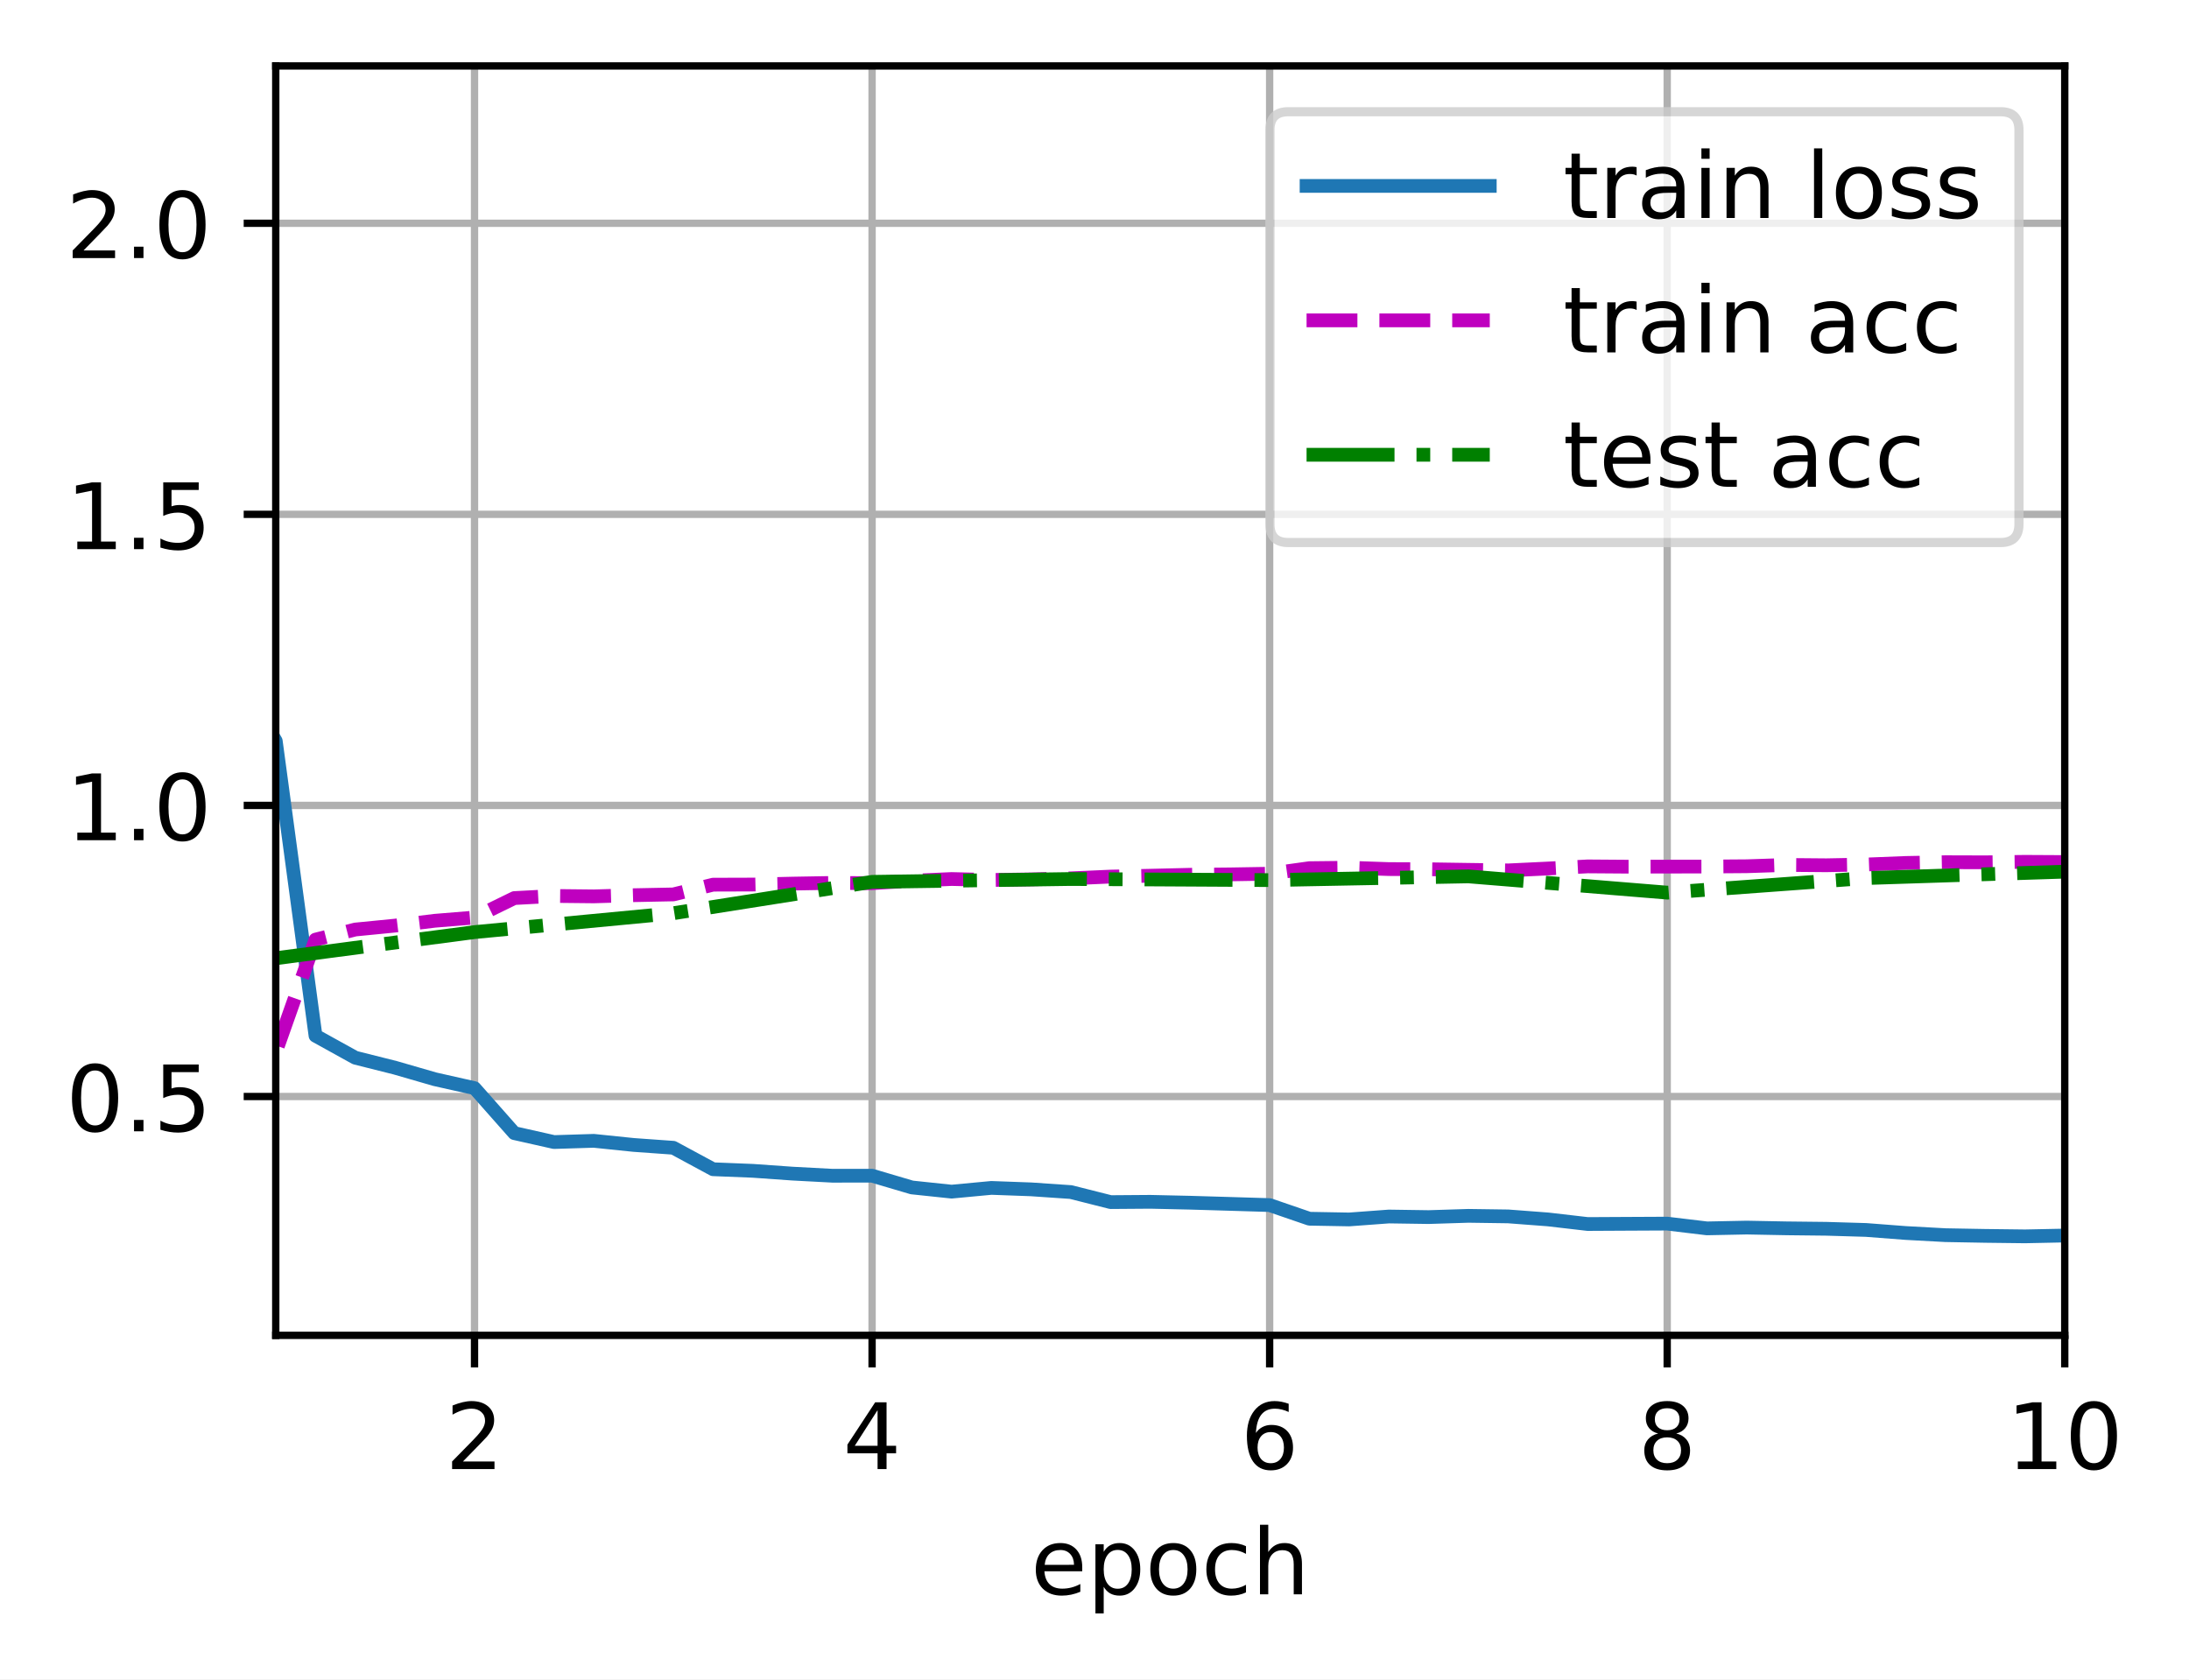
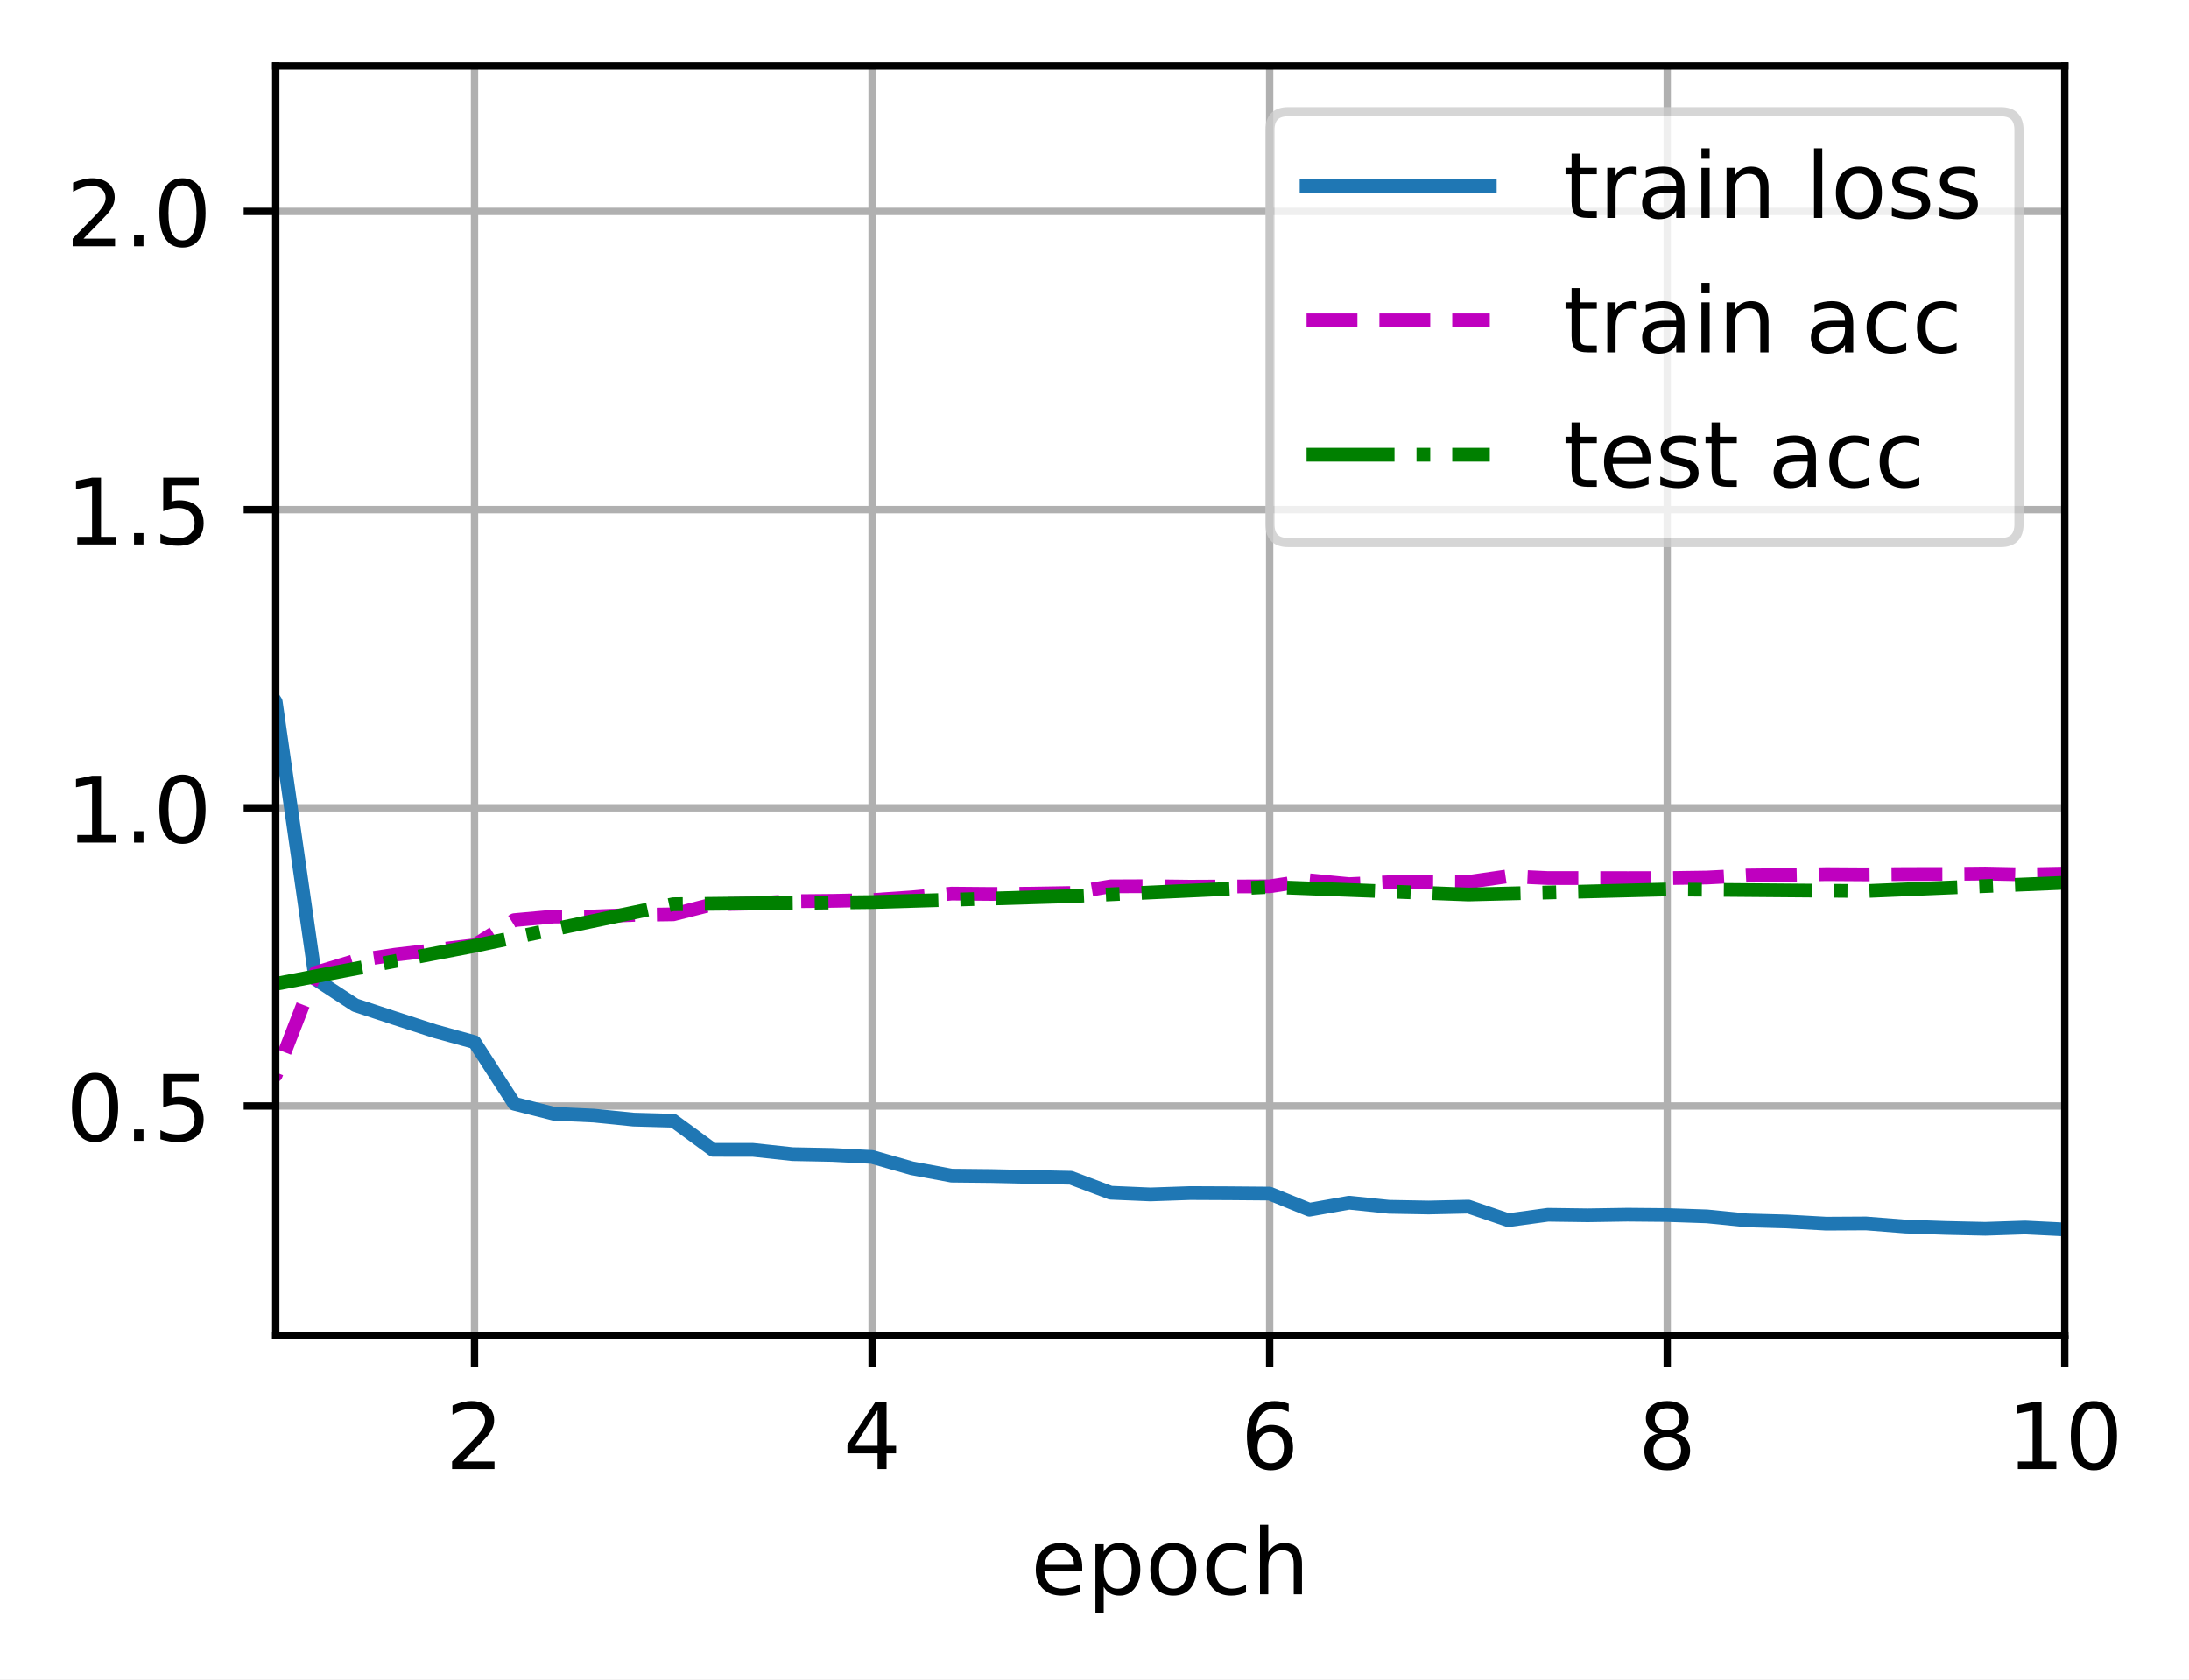
<svg xmlns="http://www.w3.org/2000/svg" xmlns:xlink="http://www.w3.org/1999/xlink" width="238.966pt" height="183.356pt" viewBox="0 0 238.966 183.356" version="1.1">
  <defs>
    <style type="text/css">*{stroke-linejoin: round; stroke-linecap: butt}</style>
  </defs>
  <g id="figure_1">
    <g id="patch_1">
      <path d="M 0 183.356  L 238.966 183.356  L 238.966 0  L 0 0  z " style="fill: #ffffff" />
    </g>
    <g id="axes_1">
      <g id="patch_2">
        <path d="M 30.103 145.8  L 225.403 145.8  L 225.403 7.2  L 30.103 7.2  z " style="fill: #ffffff" />
      </g>
      <g id="matplotlib.axis_1">
        <g id="xtick_1">
          <g id="line2d_1">
-             <path d="M 51.803 145.8  L 51.803 7.2  " clip-path="url(#p5b9b70cd6e)" style="fill: none; stroke: #b0b0b0; stroke-width: 0.8; stroke-linecap: square" />
+             <path d="M 51.803 145.8  L 51.803 7.2  " clip-path="url(#p5461a4ba60)" style="fill: none; stroke: #b0b0b0; stroke-width: 0.8; stroke-linecap: square" />
          </g>
          <g id="line2d_2">
            <defs>
-               <path id="m769d5640b9" d="M 0 0  L 0 3.5  " style="stroke: #000000; stroke-width: 0.8" />
-             </defs>
-             <g>
-               <use xlink:href="#m769d5640b9" x="51.803" y="145.8" style="stroke: #000000; stroke-width: 0.8" />
+               <path id="ma9d8665e81" d="M 0 0  L 0 3.5  " style="stroke: #000000; stroke-width: 0.8" />
+             </defs>
+             <g>
+               <use xlink:href="#ma9d8665e81" x="51.803" y="145.8" style="stroke: #000000; stroke-width: 0.8" />
            </g>
          </g>
          <g id="text_1">
            <g transform="translate(48.62188 160.3984) scale(0.1 -0.1)">
              <defs>
                <path id="DejaVuSans-32" d="M 1228 531  L 3431 531  L 3431 0  L 469 0  L 469 531  Q 828 903 1448 1529  Q 2069 2156 2228 2338  Q 2531 2678 2651 2914  Q 2772 3150 2772 3378  Q 2772 3750 2511 3984  Q 2250 4219 1831 4219  Q 1534 4219 1204 4116  Q 875 4013 500 3803  L 500 4441  Q 881 4594 1212 4672  Q 1544 4750 1819 4750  Q 2544 4750 2975 4387  Q 3406 4025 3406 3419  Q 3406 3131 3298 2873  Q 3191 2616 2906 2266  Q 2828 2175 2409 1742  Q 1991 1309 1228 531  z " transform="scale(0.015625)" />
              </defs>
              <use xlink:href="#DejaVuSans-32" />
            </g>
          </g>
        </g>
        <g id="xtick_2">
          <g id="line2d_3">
-             <path d="M 95.203 145.8  L 95.203 7.2  " clip-path="url(#p5b9b70cd6e)" style="fill: none; stroke: #b0b0b0; stroke-width: 0.8; stroke-linecap: square" />
+             <path d="M 95.203 145.8  L 95.203 7.2  " clip-path="url(#p5461a4ba60)" style="fill: none; stroke: #b0b0b0; stroke-width: 0.8; stroke-linecap: square" />
          </g>
          <g id="line2d_4">
            <g>
-               <use xlink:href="#m769d5640b9" x="95.203" y="145.8" style="stroke: #000000; stroke-width: 0.8" />
+               <use xlink:href="#ma9d8665e81" x="95.203" y="145.8" style="stroke: #000000; stroke-width: 0.8" />
            </g>
          </g>
          <g id="text_2">
            <g transform="translate(92.02187 160.3984) scale(0.1 -0.1)">
              <defs>
                <path id="DejaVuSans-34" d="M 2419 4116  L 825 1625  L 2419 1625  L 2419 4116  z M 2253 4666  L 3047 4666  L 3047 1625  L 3713 1625  L 3713 1100  L 3047 1100  L 3047 0  L 2419 0  L 2419 1100  L 313 1100  L 313 1709  L 2253 4666  z " transform="scale(0.015625)" />
              </defs>
              <use xlink:href="#DejaVuSans-34" />
            </g>
          </g>
        </g>
        <g id="xtick_3">
          <g id="line2d_5">
-             <path d="M 138.603 145.8  L 138.603 7.2  " clip-path="url(#p5b9b70cd6e)" style="fill: none; stroke: #b0b0b0; stroke-width: 0.8; stroke-linecap: square" />
+             <path d="M 138.603 145.8  L 138.603 7.2  " clip-path="url(#p5461a4ba60)" style="fill: none; stroke: #b0b0b0; stroke-width: 0.8; stroke-linecap: square" />
          </g>
          <g id="line2d_6">
            <g>
-               <use xlink:href="#m769d5640b9" x="138.603" y="145.8" style="stroke: #000000; stroke-width: 0.8" />
+               <use xlink:href="#ma9d8665e81" x="138.603" y="145.8" style="stroke: #000000; stroke-width: 0.8" />
            </g>
          </g>
          <g id="text_3">
            <g transform="translate(135.4219 160.3984) scale(0.1 -0.1)">
              <defs>
                <path id="DejaVuSans-36" d="M 2113 2584  Q 1688 2584 1439 2293  Q 1191 2003 1191 1497  Q 1191 994 1439 701  Q 1688 409 2113 409  Q 2538 409 2786 701  Q 3034 994 3034 1497  Q 3034 2003 2786 2293  Q 2538 2584 2113 2584  z M 3366 4563  L 3366 3988  Q 3128 4100 2886 4159  Q 2644 4219 2406 4219  Q 1781 4219 1451 3797  Q 1122 3375 1075 2522  Q 1259 2794 1537 2939  Q 1816 3084 2150 3084  Q 2853 3084 3261 2657  Q 3669 2231 3669 1497  Q 3669 778 3244 343  Q 2819 -91 2113 -91  Q 1303 -91 875 529  Q 447 1150 447 2328  Q 447 3434 972 4092  Q 1497 4750 2381 4750  Q 2619 4750 2861 4703  Q 3103 4656 3366 4563  z " transform="scale(0.015625)" />
              </defs>
              <use xlink:href="#DejaVuSans-36" />
            </g>
          </g>
        </g>
        <g id="xtick_4">
          <g id="line2d_7">
-             <path d="M 182.003 145.8  L 182.003 7.2  " clip-path="url(#p5b9b70cd6e)" style="fill: none; stroke: #b0b0b0; stroke-width: 0.8; stroke-linecap: square" />
+             <path d="M 182.003 145.8  L 182.003 7.2  " clip-path="url(#p5461a4ba60)" style="fill: none; stroke: #b0b0b0; stroke-width: 0.8; stroke-linecap: square" />
          </g>
          <g id="line2d_8">
            <g>
-               <use xlink:href="#m769d5640b9" x="182.003" y="145.8" style="stroke: #000000; stroke-width: 0.8" />
+               <use xlink:href="#ma9d8665e81" x="182.003" y="145.8" style="stroke: #000000; stroke-width: 0.8" />
            </g>
          </g>
          <g id="text_4">
            <g transform="translate(178.8219 160.3984) scale(0.1 -0.1)">
              <defs>
                <path id="DejaVuSans-38" d="M 2034 2216  Q 1584 2216 1326 1975  Q 1069 1734 1069 1313  Q 1069 891 1326 650  Q 1584 409 2034 409  Q 2484 409 2743 651  Q 3003 894 3003 1313  Q 3003 1734 2745 1975  Q 2488 2216 2034 2216  z M 1403 2484  Q 997 2584 770 2862  Q 544 3141 544 3541  Q 544 4100 942 4425  Q 1341 4750 2034 4750  Q 2731 4750 3128 4425  Q 3525 4100 3525 3541  Q 3525 3141 3298 2862  Q 3072 2584 2669 2484  Q 3125 2378 3379 2068  Q 3634 1759 3634 1313  Q 3634 634 3220 271  Q 2806 -91 2034 -91  Q 1263 -91 848 271  Q 434 634 434 1313  Q 434 1759 690 2068  Q 947 2378 1403 2484  z M 1172 3481  Q 1172 3119 1398 2916  Q 1625 2713 2034 2713  Q 2441 2713 2670 2916  Q 2900 3119 2900 3481  Q 2900 3844 2670 4047  Q 2441 4250 2034 4250  Q 1625 4250 1398 4047  Q 1172 3844 1172 3481  z " transform="scale(0.015625)" />
              </defs>
              <use xlink:href="#DejaVuSans-38" />
            </g>
          </g>
        </g>
        <g id="xtick_5">
          <g id="line2d_9">
-             <path d="M 225.403 145.8  L 225.403 7.2  " clip-path="url(#p5b9b70cd6e)" style="fill: none; stroke: #b0b0b0; stroke-width: 0.8; stroke-linecap: square" />
+             <path d="M 225.403 145.8  L 225.403 7.2  " clip-path="url(#p5461a4ba60)" style="fill: none; stroke: #b0b0b0; stroke-width: 0.8; stroke-linecap: square" />
          </g>
          <g id="line2d_10">
            <g>
-               <use xlink:href="#m769d5640b9" x="225.403" y="145.8" style="stroke: #000000; stroke-width: 0.8" />
+               <use xlink:href="#ma9d8665e81" x="225.403" y="145.8" style="stroke: #000000; stroke-width: 0.8" />
            </g>
          </g>
          <g id="text_5">
            <g transform="translate(219.0406 160.3984) scale(0.1 -0.1)">
              <defs>
                <path id="DejaVuSans-31" d="M 794 531  L 1825 531  L 1825 4091  L 703 3866  L 703 4441  L 1819 4666  L 2450 4666  L 2450 531  L 3481 531  L 3481 0  L 794 0  L 794 531  z " transform="scale(0.015625)" />
                <path id="DejaVuSans-30" d="M 2034 4250  Q 1547 4250 1301 3770  Q 1056 3291 1056 2328  Q 1056 1369 1301 889  Q 1547 409 2034 409  Q 2525 409 2770 889  Q 3016 1369 3016 2328  Q 3016 3291 2770 3770  Q 2525 4250 2034 4250  z M 2034 4750  Q 2819 4750 3233 4129  Q 3647 3509 3647 2328  Q 3647 1150 3233 529  Q 2819 -91 2034 -91  Q 1250 -91 836 529  Q 422 1150 422 2328  Q 422 3509 836 4129  Q 1250 4750 2034 4750  z " transform="scale(0.015625)" />
              </defs>
              <use xlink:href="#DejaVuSans-31" />
              <use xlink:href="#DejaVuSans-30" x="63.623" />
            </g>
          </g>
        </g>
        <g id="text_6">
          <g transform="translate(112.525 174.0766) scale(0.1 -0.1)">
            <defs>
              <path id="DejaVuSans-65" d="M 3597 1894  L 3597 1613  L 953 1613  Q 991 1019 1311 708  Q 1631 397 2203 397  Q 2534 397 2845 478  Q 3156 559 3463 722  L 3463 178  Q 3153 47 2828 -22  Q 2503 -91 2169 -91  Q 1331 -91 842 396  Q 353 884 353 1716  Q 353 2575 817 3079  Q 1281 3584 2069 3584  Q 2775 3584 3186 3129  Q 3597 2675 3597 1894  z M 3022 2063  Q 3016 2534 2758 2815  Q 2500 3097 2075 3097  Q 1594 3097 1305 2825  Q 1016 2553 972 2059  L 3022 2063  z " transform="scale(0.015625)" />
              <path id="DejaVuSans-70" d="M 1159 525  L 1159 -1331  L 581 -1331  L 581 3500  L 1159 3500  L 1159 2969  Q 1341 3281 1617 3432  Q 1894 3584 2278 3584  Q 2916 3584 3314 3078  Q 3713 2572 3713 1747  Q 3713 922 3314 415  Q 2916 -91 2278 -91  Q 1894 -91 1617 61  Q 1341 213 1159 525  z M 3116 1747  Q 3116 2381 2855 2742  Q 2594 3103 2138 3103  Q 1681 3103 1420 2742  Q 1159 2381 1159 1747  Q 1159 1113 1420 752  Q 1681 391 2138 391  Q 2594 391 2855 752  Q 3116 1113 3116 1747  z " transform="scale(0.015625)" />
              <path id="DejaVuSans-6f" d="M 1959 3097  Q 1497 3097 1228 2736  Q 959 2375 959 1747  Q 959 1119 1226 758  Q 1494 397 1959 397  Q 2419 397 2687 759  Q 2956 1122 2956 1747  Q 2956 2369 2687 2733  Q 2419 3097 1959 3097  z M 1959 3584  Q 2709 3584 3137 3096  Q 3566 2609 3566 1747  Q 3566 888 3137 398  Q 2709 -91 1959 -91  Q 1206 -91 779 398  Q 353 888 353 1747  Q 353 2609 779 3096  Q 1206 3584 1959 3584  z " transform="scale(0.015625)" />
              <path id="DejaVuSans-63" d="M 3122 3366  L 3122 2828  Q 2878 2963 2633 3030  Q 2388 3097 2138 3097  Q 1578 3097 1268 2742  Q 959 2388 959 1747  Q 959 1106 1268 751  Q 1578 397 2138 397  Q 2388 397 2633 464  Q 2878 531 3122 666  L 3122 134  Q 2881 22 2623 -34  Q 2366 -91 2075 -91  Q 1284 -91 818 406  Q 353 903 353 1747  Q 353 2603 823 3093  Q 1294 3584 2113 3584  Q 2378 3584 2631 3529  Q 2884 3475 3122 3366  z " transform="scale(0.015625)" />
              <path id="DejaVuSans-68" d="M 3513 2113  L 3513 0  L 2938 0  L 2938 2094  Q 2938 2591 2744 2837  Q 2550 3084 2163 3084  Q 1697 3084 1428 2787  Q 1159 2491 1159 1978  L 1159 0  L 581 0  L 581 4863  L 1159 4863  L 1159 2956  Q 1366 3272 1645 3428  Q 1925 3584 2291 3584  Q 2894 3584 3203 3211  Q 3513 2838 3513 2113  z " transform="scale(0.015625)" />
            </defs>
            <use xlink:href="#DejaVuSans-65" />
            <use xlink:href="#DejaVuSans-70" x="61.523" />
            <use xlink:href="#DejaVuSans-6f" x="125" />
            <use xlink:href="#DejaVuSans-63" x="186.182" />
            <use xlink:href="#DejaVuSans-68" x="241.162" />
          </g>
        </g>
      </g>
      <g id="matplotlib.axis_2">
        <g id="ytick_1">
          <g id="line2d_11">
-             <path d="M 30.103 119.721  L 225.403 119.721  " clip-path="url(#p5b9b70cd6e)" style="fill: none; stroke: #b0b0b0; stroke-width: 0.8; stroke-linecap: square" />
+             <path d="M 30.103 120.759  L 225.403 120.759  " clip-path="url(#p5461a4ba60)" style="fill: none; stroke: #b0b0b0; stroke-width: 0.8; stroke-linecap: square" />
          </g>
          <g id="line2d_12">
            <defs>
-               <path id="mc831061b95" d="M 0 0  L -3.5 0  " style="stroke: #000000; stroke-width: 0.8" />
-             </defs>
-             <g>
-               <use xlink:href="#mc831061b95" x="30.103" y="119.721" style="stroke: #000000; stroke-width: 0.8" />
+               <path id="m865ef71622" d="M 0 0  L -3.5 0  " style="stroke: #000000; stroke-width: 0.8" />
+             </defs>
+             <g>
+               <use xlink:href="#m865ef71622" x="30.103" y="120.759" style="stroke: #000000; stroke-width: 0.8" />
            </g>
          </g>
          <g id="text_7">
-             <g transform="translate(7.2 123.5203) scale(0.1 -0.1)">
+             <g transform="translate(7.2 124.5582) scale(0.1 -0.1)">
              <defs>
                <path id="DejaVuSans-2e" d="M 684 794  L 1344 794  L 1344 0  L 684 0  L 684 794  z " transform="scale(0.015625)" />
                <path id="DejaVuSans-35" d="M 691 4666  L 3169 4666  L 3169 4134  L 1269 4134  L 1269 2991  Q 1406 3038 1543 3061  Q 1681 3084 1819 3084  Q 2600 3084 3056 2656  Q 3513 2228 3513 1497  Q 3513 744 3044 326  Q 2575 -91 1722 -91  Q 1428 -91 1123 -41  Q 819 9 494 109  L 494 744  Q 775 591 1075 516  Q 1375 441 1709 441  Q 2250 441 2565 725  Q 2881 1009 2881 1497  Q 2881 1984 2565 2268  Q 2250 2553 1709 2553  Q 1456 2553 1204 2497  Q 953 2441 691 2322  L 691 4666  z " transform="scale(0.015625)" />
              </defs>
              <use xlink:href="#DejaVuSans-30" />
              <use xlink:href="#DejaVuSans-2e" x="63.623" />
              <use xlink:href="#DejaVuSans-35" x="95.41" />
            </g>
          </g>
        </g>
        <g id="ytick_2">
          <g id="line2d_13">
-             <path d="M 30.103 87.94  L 225.403 87.94  " clip-path="url(#p5b9b70cd6e)" style="fill: none; stroke: #b0b0b0; stroke-width: 0.8; stroke-linecap: square" />
+             <path d="M 30.103 88.202  L 225.403 88.202  " clip-path="url(#p5461a4ba60)" style="fill: none; stroke: #b0b0b0; stroke-width: 0.8; stroke-linecap: square" />
          </g>
          <g id="line2d_14">
            <g>
-               <use xlink:href="#mc831061b95" x="30.103" y="87.94" style="stroke: #000000; stroke-width: 0.8" />
+               <use xlink:href="#m865ef71622" x="30.103" y="88.202" style="stroke: #000000; stroke-width: 0.8" />
            </g>
          </g>
          <g id="text_8">
-             <g transform="translate(7.2 91.73879) scale(0.1 -0.1)">
+             <g transform="translate(7.2 92.00083) scale(0.1 -0.1)">
              <use xlink:href="#DejaVuSans-31" />
              <use xlink:href="#DejaVuSans-2e" x="63.623" />
              <use xlink:href="#DejaVuSans-30" x="95.41" />
            </g>
          </g>
        </g>
        <g id="ytick_3">
          <g id="line2d_15">
-             <path d="M 30.103 56.158  L 225.403 56.158  " clip-path="url(#p5b9b70cd6e)" style="fill: none; stroke: #b0b0b0; stroke-width: 0.8; stroke-linecap: square" />
+             <path d="M 30.103 55.644  L 225.403 55.644  " clip-path="url(#p5461a4ba60)" style="fill: none; stroke: #b0b0b0; stroke-width: 0.8; stroke-linecap: square" />
          </g>
          <g id="line2d_16">
            <g>
-               <use xlink:href="#mc831061b95" x="30.103" y="56.158" style="stroke: #000000; stroke-width: 0.8" />
+               <use xlink:href="#m865ef71622" x="30.103" y="55.644" style="stroke: #000000; stroke-width: 0.8" />
            </g>
          </g>
          <g id="text_9">
-             <g transform="translate(7.2 59.95728) scale(0.1 -0.1)">
+             <g transform="translate(7.2 59.44348) scale(0.1 -0.1)">
              <use xlink:href="#DejaVuSans-31" />
              <use xlink:href="#DejaVuSans-2e" x="63.623" />
              <use xlink:href="#DejaVuSans-35" x="95.41" />
            </g>
          </g>
        </g>
        <g id="ytick_4">
          <g id="line2d_17">
-             <path d="M 30.103 24.377  L 225.403 24.377  " clip-path="url(#p5b9b70cd6e)" style="fill: none; stroke: #b0b0b0; stroke-width: 0.8; stroke-linecap: square" />
+             <path d="M 30.103 23.087  L 225.403 23.087  " clip-path="url(#p5461a4ba60)" style="fill: none; stroke: #b0b0b0; stroke-width: 0.8; stroke-linecap: square" />
          </g>
          <g id="line2d_18">
            <g>
-               <use xlink:href="#mc831061b95" x="30.103" y="24.377" style="stroke: #000000; stroke-width: 0.8" />
+               <use xlink:href="#m865ef71622" x="30.103" y="23.087" style="stroke: #000000; stroke-width: 0.8" />
            </g>
          </g>
          <g id="text_10">
-             <g transform="translate(7.2 28.17578) scale(0.1 -0.1)">
+             <g transform="translate(7.2 26.88613) scale(0.1 -0.1)">
              <use xlink:href="#DejaVuSans-32" />
              <use xlink:href="#DejaVuSans-2e" x="63.623" />
              <use xlink:href="#DejaVuSans-30" x="95.41" />
            </g>
          </g>
        </g>
      </g>
      <g id="line2d_19">
-         <path d="M 12.743 13.5  L 17.083 46.173  L 21.423 63.491  L 25.763 73.557  L 30.103 80.901  L 34.443 113.084  L 38.783 115.486  L 43.123 116.577  L 47.463 117.832  L 51.803 118.81  L 56.143 123.719  L 60.483 124.695  L 64.823 124.561  L 69.163 125.009  L 73.503 125.319  L 77.843 127.663  L 82.183 127.836  L 86.523 128.142  L 90.863 128.372  L 95.203 128.368  L 99.543 129.651  L 103.883 130.109  L 108.223 129.701  L 112.563 129.859  L 116.903 130.155  L 121.243 131.252  L 125.583 131.22  L 129.923 131.317  L 134.263 131.445  L 138.603 131.576  L 142.943 133.067  L 147.283 133.145  L 151.623 132.824  L 155.963 132.888  L 160.303 132.751  L 164.643 132.812  L 168.983 133.141  L 173.323 133.644  L 177.663 133.621  L 182.003 133.6  L 186.343 134.12  L 190.683 134.033  L 195.023 134.116  L 199.363 134.164  L 203.703 134.292  L 208.043 134.625  L 212.383 134.861  L 216.723 134.939  L 221.063 134.991  L 225.403 134.902  " clip-path="url(#p5b9b70cd6e)" style="fill: none; stroke: #1f77b4; stroke-width: 1.5; stroke-linecap: square" />
+         <path d="M 12.743 13.5  L 17.083 44.939  L 21.423 60.039  L 25.763 69.957  L 30.103 76.64  L 34.443 106.904  L 38.783 109.749  L 43.123 111.178  L 47.463 112.588  L 51.803 113.785  L 56.143 120.513  L 60.483 121.609  L 64.823 121.808  L 69.163 122.246  L 73.503 122.368  L 77.843 125.548  L 82.183 125.549  L 86.523 126.016  L 90.863 126.101  L 95.203 126.323  L 99.543 127.559  L 103.883 128.364  L 108.223 128.409  L 112.563 128.506  L 116.903 128.597  L 121.243 130.23  L 125.583 130.416  L 129.923 130.267  L 134.263 130.287  L 138.603 130.324  L 142.943 132.083  L 147.283 131.314  L 151.623 131.762  L 155.963 131.841  L 160.303 131.743  L 164.643 133.221  L 168.983 132.63  L 173.323 132.689  L 177.663 132.62  L 182.003 132.66  L 186.343 132.806  L 190.683 133.242  L 195.023 133.362  L 199.363 133.603  L 203.703 133.578  L 208.043 133.918  L 212.383 134.067  L 216.723 134.165  L 221.063 134.02  L 225.403 134.234  " clip-path="url(#p5461a4ba60)" style="fill: none; stroke: #1f77b4; stroke-width: 1.5; stroke-linecap: square" />
      </g>
      <g id="line2d_20">
-         <path d="M 12.743 139.5  L 17.083 127.83  L 21.423 121.348  L 25.763 117.564  L 30.103 114.87  L 34.443 102.594  L 38.783 101.49  L 43.123 101.064  L 47.463 100.534  L 51.803 100.181  L 56.143 98.056  L 60.483 97.824  L 64.823 97.87  L 69.163 97.742  L 73.503 97.656  L 77.843 96.593  L 82.183 96.58  L 86.523 96.477  L 90.863 96.401  L 95.203 96.427  L 99.543 96.165  L 103.883 95.975  L 108.223 96.08  L 112.563 96.017  L 116.903 95.902  L 121.243 95.711  L 125.583 95.616  L 129.923 95.512  L 134.263 95.47  L 138.603 95.397  L 142.943 94.791  L 147.283 94.741  L 151.623 94.89  L 155.963 94.908  L 160.303 94.973  L 164.643 95.034  L 168.983 94.828  L 173.323 94.596  L 177.663 94.628  L 182.003 94.619  L 186.343 94.612  L 190.683 94.58  L 195.023 94.437  L 199.363 94.474  L 203.703 94.392  L 208.043 94.221  L 212.383 94.139  L 216.723 94.152  L 221.063 94.099  L 225.403 94.122  " clip-path="url(#p5b9b70cd6e)" style="fill: none; stroke-dasharray: 5.55,2.4; stroke-dashoffset: 0; stroke: #bf00bf; stroke-width: 1.5" />
+         <path d="M 12.743 139.5  L 17.083 128.649  L 21.423 123.312  L 25.763 119.777  L 30.103 117.391  L 34.443 106.212  L 38.783 104.892  L 43.123 104.239  L 47.463 103.725  L 51.803 103.211  L 56.143 100.465  L 60.483 100.072  L 64.823 100.066  L 69.163 99.896  L 73.503 99.834  L 77.843 98.733  L 82.183 98.652  L 86.523 98.401  L 90.863 98.362  L 95.203 98.277  L 99.543 97.981  L 103.883 97.569  L 108.223 97.607  L 112.563 97.576  L 116.903 97.504  L 121.243 96.779  L 125.583 96.76  L 129.923 96.814  L 134.263 96.794  L 138.603 96.774  L 142.943 96.119  L 147.283 96.538  L 151.623 96.33  L 155.963 96.279  L 160.303 96.3  L 164.643 95.67  L 168.983 95.873  L 173.323 95.872  L 177.663 95.881  L 182.003 95.879  L 186.343 95.816  L 190.683 95.594  L 195.023 95.542  L 199.363 95.445  L 203.703 95.473  L 208.043 95.437  L 212.383 95.429  L 216.723 95.383  L 221.063 95.476  L 225.403 95.387  " clip-path="url(#p5461a4ba60)" style="fill: none; stroke-dasharray: 5.55,2.4; stroke-dashoffset: 0; stroke: #bf00bf; stroke-width: 1.5" />
      </g>
      <g id="line2d_21">
-         <path d="M 30.103 104.625  L 51.803 101.771  L 73.503 99.711  L 95.203 96.285  L 116.903 95.974  L 138.603 96.095  L 160.303 95.688  L 182.003 97.461  L 203.703 95.872  L 225.403 95.173  " clip-path="url(#p5b9b70cd6e)" style="fill: none; stroke-dasharray: 9.6,2.4,1.5,2.4; stroke-dashoffset: 0; stroke: #008000; stroke-width: 1.5" />
+         <path d="M 30.103 107.423  L 51.803 103.276  L 73.503 98.731  L 95.203 98.496  L 116.903 97.852  L 138.603 96.842  L 160.303 97.669  L 182.003 97.116  L 203.703 97.292  L 225.403 96.387  " clip-path="url(#p5461a4ba60)" style="fill: none; stroke-dasharray: 9.6,2.4,1.5,2.4; stroke-dashoffset: 0; stroke: #008000; stroke-width: 1.5" />
      </g>
      <g id="patch_3">
        <path d="M 30.103 145.8  L 30.103 7.2  " style="fill: none; stroke: #000000; stroke-width: 0.8; stroke-linejoin: miter; stroke-linecap: square" />
      </g>
      <g id="patch_4">
        <path d="M 225.403 145.8  L 225.403 7.2  " style="fill: none; stroke: #000000; stroke-width: 0.8; stroke-linejoin: miter; stroke-linecap: square" />
      </g>
      <g id="patch_5">
        <path d="M 30.103 145.8  L 225.403 145.8  " style="fill: none; stroke: #000000; stroke-width: 0.8; stroke-linejoin: miter; stroke-linecap: square" />
      </g>
      <g id="patch_6">
        <path d="M 30.103 7.2  L 225.403 7.2  " style="fill: none; stroke: #000000; stroke-width: 0.8; stroke-linejoin: miter; stroke-linecap: square" />
      </g>
      <g id="legend_1">
        <g id="patch_7">
          <path d="M 140.634 59.234  L 218.403 59.234  Q 220.403 59.234 220.403 57.234  L 220.403 14.2  Q 220.403 12.2 218.403 12.2  L 140.634 12.2  Q 138.634 12.2 138.634 14.2  L 138.634 57.234  Q 138.634 59.234 140.634 59.234  z " style="fill: #ffffff; opacity: 0.8; stroke: #cccccc; stroke-linejoin: miter" />
        </g>
        <g id="line2d_22">
          <path d="M 142.634 20.298  L 152.634 20.298  L 162.634 20.298  " style="fill: none; stroke: #1f77b4; stroke-width: 1.5; stroke-linecap: square" />
        </g>
        <g id="text_11">
          <g transform="translate(170.6344 23.79844) scale(0.1 -0.1)">
            <defs>
              <path id="DejaVuSans-74" d="M 1172 4494  L 1172 3500  L 2356 3500  L 2356 3053  L 1172 3053  L 1172 1153  Q 1172 725 1289 603  Q 1406 481 1766 481  L 2356 481  L 2356 0  L 1766 0  Q 1100 0 847 248  Q 594 497 594 1153  L 594 3053  L 172 3053  L 172 3500  L 594 3500  L 594 4494  L 1172 4494  z " transform="scale(0.015625)" />
              <path id="DejaVuSans-72" d="M 2631 2963  Q 2534 3019 2420 3045  Q 2306 3072 2169 3072  Q 1681 3072 1420 2755  Q 1159 2438 1159 1844  L 1159 0  L 581 0  L 581 3500  L 1159 3500  L 1159 2956  Q 1341 3275 1631 3429  Q 1922 3584 2338 3584  Q 2397 3584 2469 3576  Q 2541 3569 2628 3553  L 2631 2963  z " transform="scale(0.015625)" />
              <path id="DejaVuSans-61" d="M 2194 1759  Q 1497 1759 1228 1600  Q 959 1441 959 1056  Q 959 750 1161 570  Q 1363 391 1709 391  Q 2188 391 2477 730  Q 2766 1069 2766 1631  L 2766 1759  L 2194 1759  z M 3341 1997  L 3341 0  L 2766 0  L 2766 531  Q 2569 213 2275 61  Q 1981 -91 1556 -91  Q 1019 -91 701 211  Q 384 513 384 1019  Q 384 1609 779 1909  Q 1175 2209 1959 2209  L 2766 2209  L 2766 2266  Q 2766 2663 2505 2880  Q 2244 3097 1772 3097  Q 1472 3097 1187 3025  Q 903 2953 641 2809  L 641 3341  Q 956 3463 1253 3523  Q 1550 3584 1831 3584  Q 2591 3584 2966 3190  Q 3341 2797 3341 1997  z " transform="scale(0.015625)" />
              <path id="DejaVuSans-69" d="M 603 3500  L 1178 3500  L 1178 0  L 603 0  L 603 3500  z M 603 4863  L 1178 4863  L 1178 4134  L 603 4134  L 603 4863  z " transform="scale(0.015625)" />
              <path id="DejaVuSans-6e" d="M 3513 2113  L 3513 0  L 2938 0  L 2938 2094  Q 2938 2591 2744 2837  Q 2550 3084 2163 3084  Q 1697 3084 1428 2787  Q 1159 2491 1159 1978  L 1159 0  L 581 0  L 581 3500  L 1159 3500  L 1159 2956  Q 1366 3272 1645 3428  Q 1925 3584 2291 3584  Q 2894 3584 3203 3211  Q 3513 2838 3513 2113  z " transform="scale(0.015625)" />
              <path id="DejaVuSans-20" transform="scale(0.015625)" />
              <path id="DejaVuSans-6c" d="M 603 4863  L 1178 4863  L 1178 0  L 603 0  L 603 4863  z " transform="scale(0.015625)" />
              <path id="DejaVuSans-73" d="M 2834 3397  L 2834 2853  Q 2591 2978 2328 3040  Q 2066 3103 1784 3103  Q 1356 3103 1142 2972  Q 928 2841 928 2578  Q 928 2378 1081 2264  Q 1234 2150 1697 2047  L 1894 2003  Q 2506 1872 2764 1633  Q 3022 1394 3022 966  Q 3022 478 2636 193  Q 2250 -91 1575 -91  Q 1294 -91 989 -36  Q 684 19 347 128  L 347 722  Q 666 556 975 473  Q 1284 391 1588 391  Q 1994 391 2212 530  Q 2431 669 2431 922  Q 2431 1156 2273 1281  Q 2116 1406 1581 1522  L 1381 1569  Q 847 1681 609 1914  Q 372 2147 372 2553  Q 372 3047 722 3315  Q 1072 3584 1716 3584  Q 2034 3584 2315 3537  Q 2597 3491 2834 3397  z " transform="scale(0.015625)" />
            </defs>
            <use xlink:href="#DejaVuSans-74" />
            <use xlink:href="#DejaVuSans-72" x="39.209" />
            <use xlink:href="#DejaVuSans-61" x="80.322" />
            <use xlink:href="#DejaVuSans-69" x="141.602" />
            <use xlink:href="#DejaVuSans-6e" x="169.385" />
            <use xlink:href="#DejaVuSans-20" x="232.764" />
            <use xlink:href="#DejaVuSans-6c" x="264.551" />
            <use xlink:href="#DejaVuSans-6f" x="292.334" />
            <use xlink:href="#DejaVuSans-73" x="353.516" />
            <use xlink:href="#DejaVuSans-73" x="405.615" />
          </g>
        </g>
        <g id="line2d_23">
          <path d="M 142.634 34.977  L 152.634 34.977  L 162.634 34.977  " style="fill: none; stroke-dasharray: 5.55,2.4; stroke-dashoffset: 0; stroke: #bf00bf; stroke-width: 1.5" />
        </g>
        <g id="text_12">
          <g transform="translate(170.6344 38.47656) scale(0.1 -0.1)">
            <use xlink:href="#DejaVuSans-74" />
            <use xlink:href="#DejaVuSans-72" x="39.209" />
            <use xlink:href="#DejaVuSans-61" x="80.322" />
            <use xlink:href="#DejaVuSans-69" x="141.602" />
            <use xlink:href="#DejaVuSans-6e" x="169.385" />
            <use xlink:href="#DejaVuSans-20" x="232.764" />
            <use xlink:href="#DejaVuSans-61" x="264.551" />
            <use xlink:href="#DejaVuSans-63" x="325.83" />
            <use xlink:href="#DejaVuSans-63" x="380.811" />
          </g>
        </g>
        <g id="line2d_24">
          <path d="M 142.634 49.655  L 152.634 49.655  L 162.634 49.655  " style="fill: none; stroke-dasharray: 9.6,2.4,1.5,2.4; stroke-dashoffset: 0; stroke: #008000; stroke-width: 1.5" />
        </g>
        <g id="text_13">
          <g transform="translate(170.6344 53.15469) scale(0.1 -0.1)">
            <use xlink:href="#DejaVuSans-74" />
            <use xlink:href="#DejaVuSans-65" x="39.209" />
            <use xlink:href="#DejaVuSans-73" x="100.732" />
            <use xlink:href="#DejaVuSans-74" x="152.832" />
            <use xlink:href="#DejaVuSans-20" x="192.041" />
            <use xlink:href="#DejaVuSans-61" x="223.828" />
            <use xlink:href="#DejaVuSans-63" x="285.107" />
            <use xlink:href="#DejaVuSans-63" x="340.088" />
          </g>
        </g>
      </g>
    </g>
  </g>
  <defs>
-     <clipPath id="p5b9b70cd6e">
+     <clipPath id="p5461a4ba60">
      <rect x="30.103" y="7.2" width="195.3" height="138.6" />
    </clipPath>
  </defs>
</svg>
